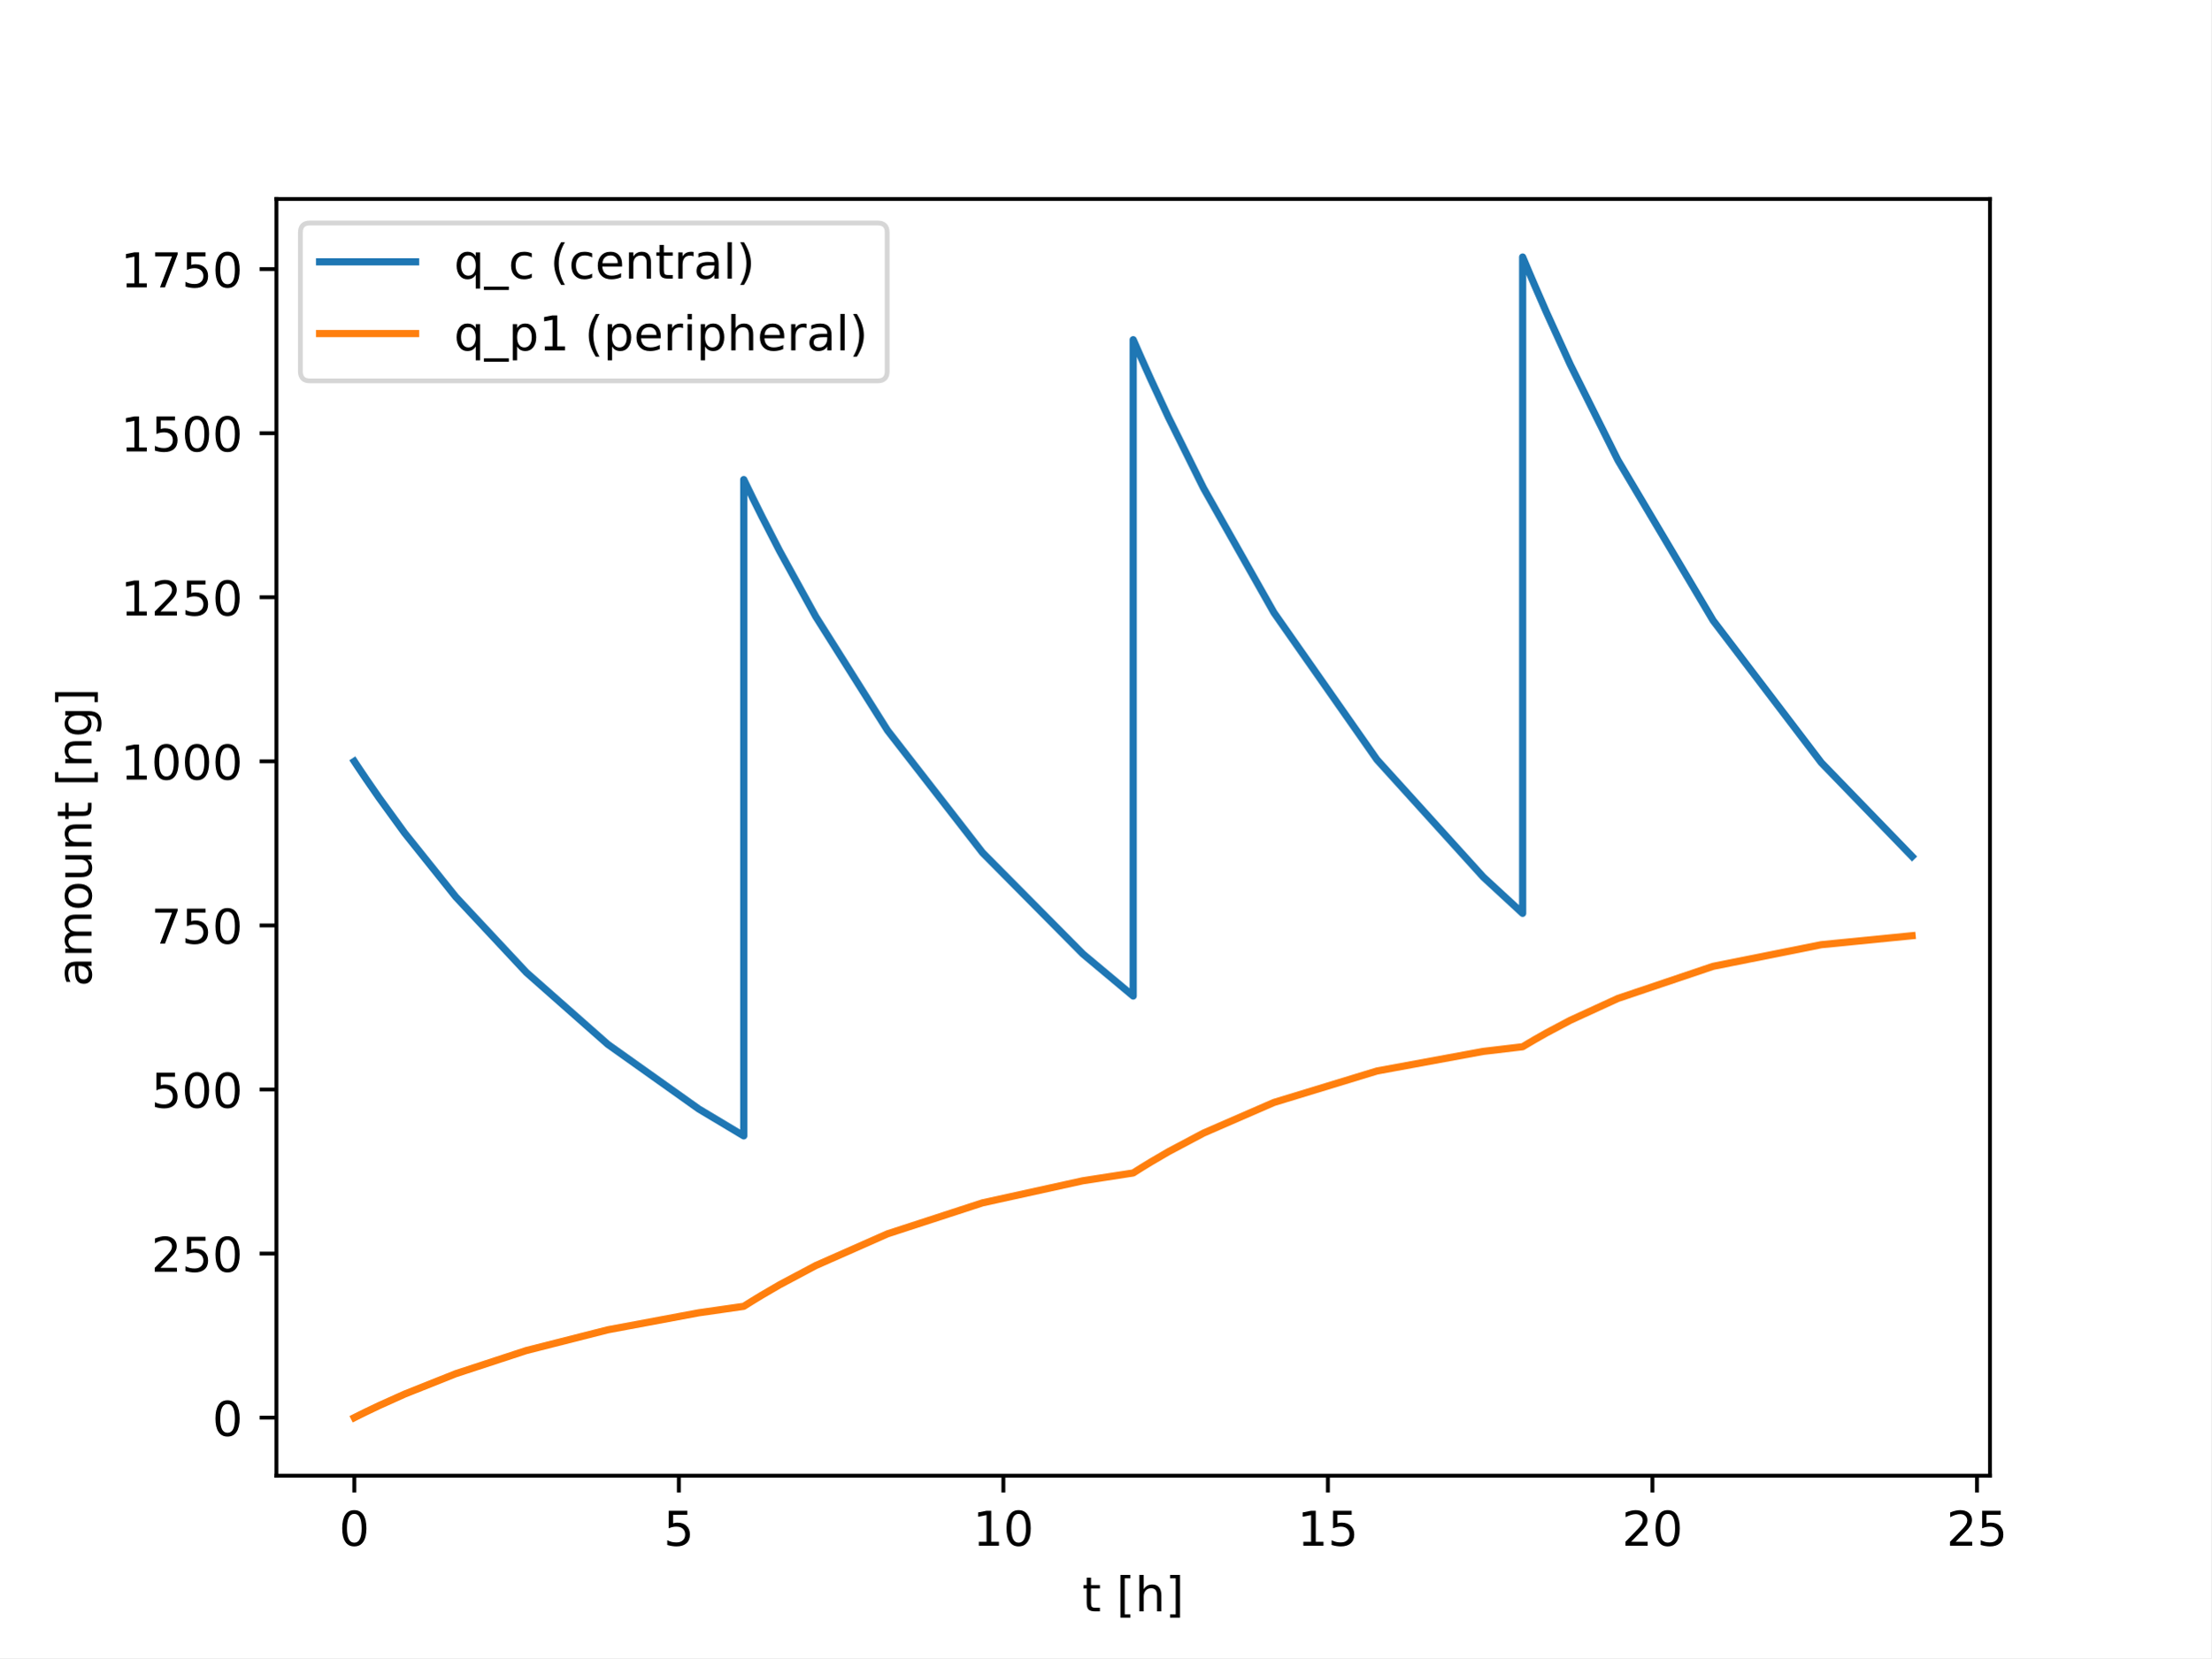
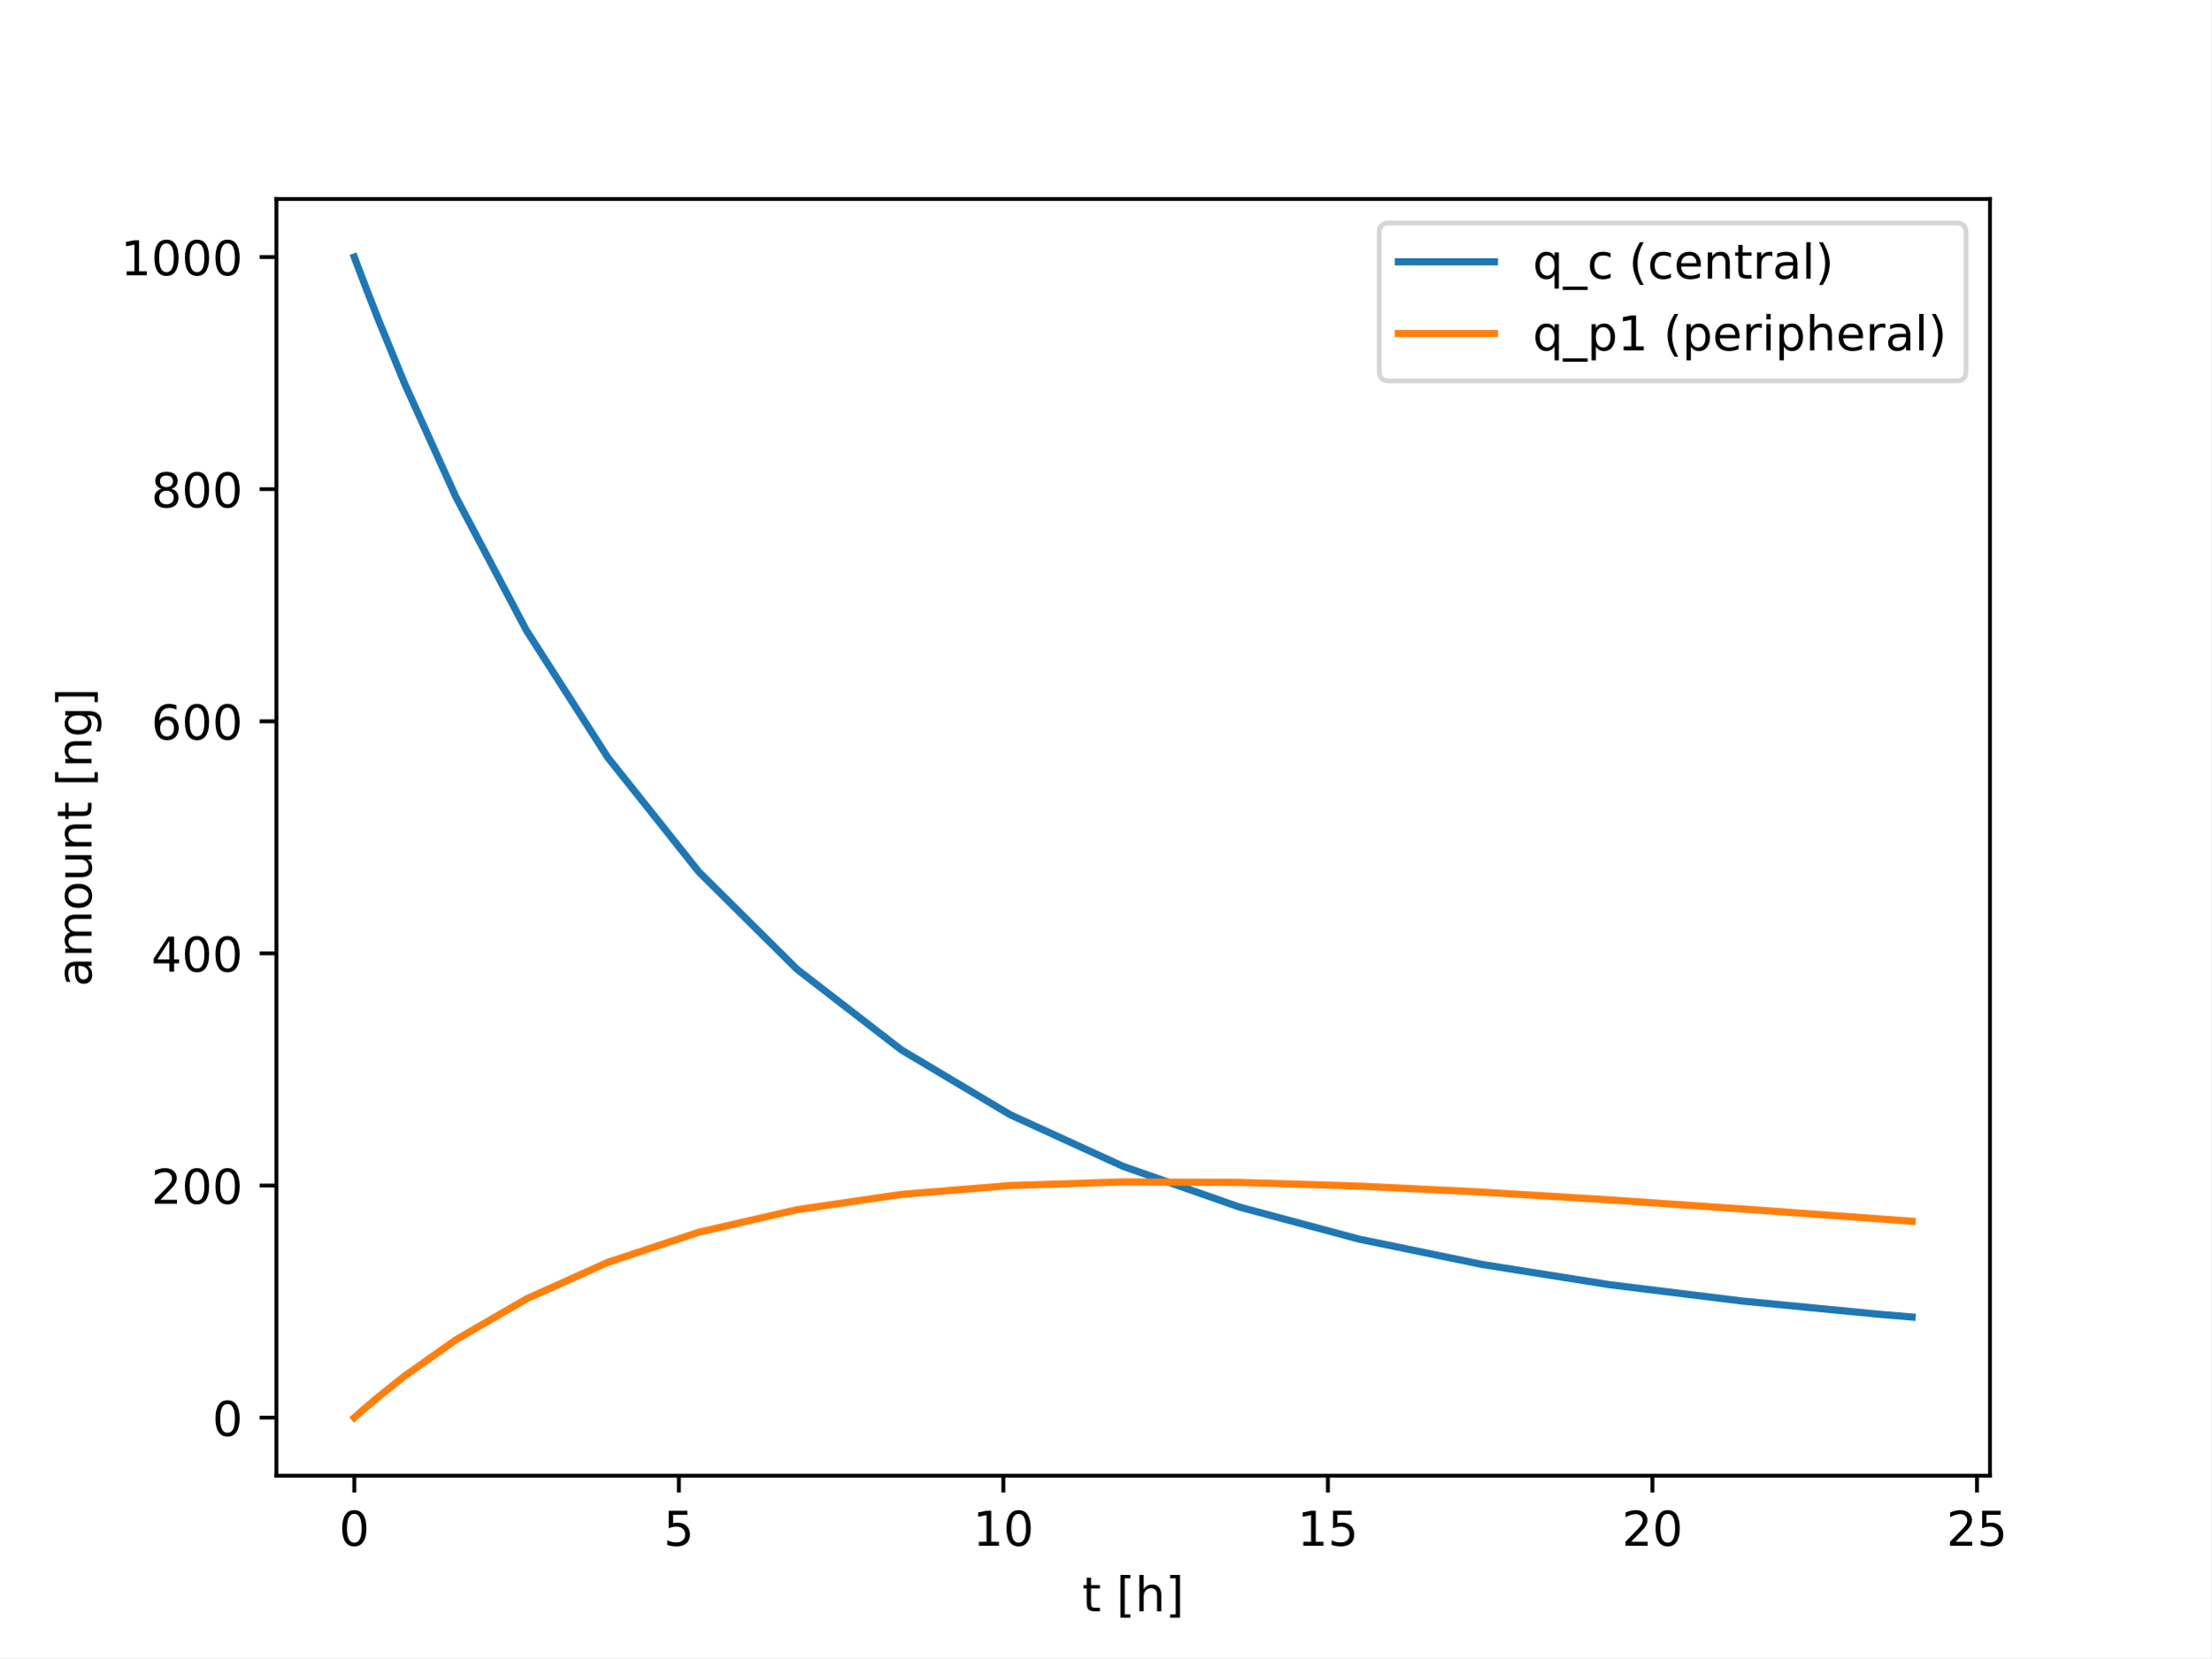
<svg xmlns="http://www.w3.org/2000/svg" xmlns:xlink="http://www.w3.org/1999/xlink" width="460.8pt" height="345.6pt" viewBox="0 0 460.8 345.6" version="1.1">
  <defs>
    <style type="text/css">*{stroke-linejoin: round; stroke-linecap: butt}</style>
  </defs>
  <g id="figure_1">
    <g id="patch_1">
      <path d="M 0 345.6  L 460.8 345.6  L 460.8 0  L 0 0  z " style="fill: #ffffff" />
    </g>
    <g id="axes_1">
      <g id="patch_2">
        <path d="M 57.6 307.584  L 414.72 307.584  L 414.72 41.472  L 57.6 41.472  z " style="fill: #ffffff" />
      </g>
      <g id="matplotlib.axis_1">
        <g id="xtick_1">
          <g id="line2d_1">
            <defs>
-               <path id="m460ab2f8ad" d="M 0 0  L 0 3.5  " style="stroke: #000000; stroke-width: 0.8" />
-             </defs>
-             <g>
-               <use xlink:href="#m460ab2f8ad" x="73.833" y="307.584" style="stroke: #000000; stroke-width: 0.8" />
+               <path id="mc7c244913e" d="M 0 0  L 0 3.5  " style="stroke: #000000; stroke-width: 0.8" />
+             </defs>
+             <g>
+               <use xlink:href="#mc7c244913e" x="73.833" y="307.584" style="stroke: #000000; stroke-width: 0.8" />
            </g>
          </g>
          <g id="text_1">
            <g transform="translate(70.65148 322.1824) scale(0.1 -0.1)">
              <defs>
                <path id="DejaVuSans-30" d="M 2034 4250  Q 1547 4250 1301 3770  Q 1056 3291 1056 2328  Q 1056 1369 1301 889  Q 1547 409 2034 409  Q 2525 409 2770 889  Q 3016 1369 3016 2328  Q 3016 3291 2770 3770  Q 2525 4250 2034 4250  z M 2034 4750  Q 2819 4750 3233 4129  Q 3647 3509 3647 2328  Q 3647 1150 3233 529  Q 2819 -91 2034 -91  Q 1250 -91 836 529  Q 422 1150 422 2328  Q 422 3509 836 4129  Q 1250 4750 2034 4750  z " transform="scale(0.015625)" />
              </defs>
              <use xlink:href="#DejaVuSans-30" />
            </g>
          </g>
        </g>
        <g id="xtick_2">
          <g id="line2d_2">
            <g>
-               <use xlink:href="#m460ab2f8ad" x="141.469" y="307.584" style="stroke: #000000; stroke-width: 0.8" />
+               <use xlink:href="#mc7c244913e" x="141.469" y="307.584" style="stroke: #000000; stroke-width: 0.8" />
            </g>
          </g>
          <g id="text_2">
            <g transform="translate(138.2878 322.1824) scale(0.1 -0.1)">
              <defs>
                <path id="DejaVuSans-35" d="M 691 4666  L 3169 4666  L 3169 4134  L 1269 4134  L 1269 2991  Q 1406 3038 1543 3061  Q 1681 3084 1819 3084  Q 2600 3084 3056 2656  Q 3513 2228 3513 1497  Q 3513 744 3044 326  Q 2575 -91 1722 -91  Q 1428 -91 1123 -41  Q 819 9 494 109  L 494 744  Q 775 591 1075 516  Q 1375 441 1709 441  Q 2250 441 2565 725  Q 2881 1009 2881 1497  Q 2881 1984 2565 2268  Q 2250 2553 1709 2553  Q 1456 2553 1204 2497  Q 953 2441 691 2322  L 691 4666  z " transform="scale(0.015625)" />
              </defs>
              <use xlink:href="#DejaVuSans-35" />
            </g>
          </g>
        </g>
        <g id="xtick_3">
          <g id="line2d_3">
            <g>
-               <use xlink:href="#m460ab2f8ad" x="209.105" y="307.584" style="stroke: #000000; stroke-width: 0.8" />
+               <use xlink:href="#mc7c244913e" x="209.105" y="307.584" style="stroke: #000000; stroke-width: 0.8" />
            </g>
          </g>
          <g id="text_3">
            <g transform="translate(202.743 322.1824) scale(0.1 -0.1)">
              <defs>
                <path id="DejaVuSans-31" d="M 794 531  L 1825 531  L 1825 4091  L 703 3866  L 703 4441  L 1819 4666  L 2450 4666  L 2450 531  L 3481 531  L 3481 0  L 794 0  L 794 531  z " transform="scale(0.015625)" />
              </defs>
              <use xlink:href="#DejaVuSans-31" />
              <use xlink:href="#DejaVuSans-30" transform="translate(63.62305 0)" />
            </g>
          </g>
        </g>
        <g id="xtick_4">
          <g id="line2d_4">
            <g>
-               <use xlink:href="#m460ab2f8ad" x="276.742" y="307.584" style="stroke: #000000; stroke-width: 0.8" />
+               <use xlink:href="#mc7c244913e" x="276.742" y="307.584" style="stroke: #000000; stroke-width: 0.8" />
            </g>
          </g>
          <g id="text_4">
            <g transform="translate(270.3793 322.1824) scale(0.1 -0.1)">
              <use xlink:href="#DejaVuSans-31" />
              <use xlink:href="#DejaVuSans-35" transform="translate(63.62305 0)" />
            </g>
          </g>
        </g>
        <g id="xtick_5">
          <g id="line2d_5">
            <g>
-               <use xlink:href="#m460ab2f8ad" x="344.378" y="307.584" style="stroke: #000000; stroke-width: 0.8" />
+               <use xlink:href="#mc7c244913e" x="344.378" y="307.584" style="stroke: #000000; stroke-width: 0.8" />
            </g>
          </g>
          <g id="text_5">
            <g transform="translate(338.0157 322.1824) scale(0.1 -0.1)">
              <defs>
                <path id="DejaVuSans-32" d="M 1228 531  L 3431 531  L 3431 0  L 469 0  L 469 531  Q 828 903 1448 1529  Q 2069 2156 2228 2338  Q 2531 2678 2651 2914  Q 2772 3150 2772 3378  Q 2772 3750 2511 3984  Q 2250 4219 1831 4219  Q 1534 4219 1204 4116  Q 875 4013 500 3803  L 500 4441  Q 881 4594 1212 4672  Q 1544 4750 1819 4750  Q 2544 4750 2975 4387  Q 3406 4025 3406 3419  Q 3406 3131 3298 2873  Q 3191 2616 2906 2266  Q 2828 2175 2409 1742  Q 1991 1309 1228 531  z " transform="scale(0.015625)" />
              </defs>
              <use xlink:href="#DejaVuSans-32" />
              <use xlink:href="#DejaVuSans-30" transform="translate(63.62305 0)" />
            </g>
          </g>
        </g>
        <g id="xtick_6">
          <g id="line2d_6">
            <g>
-               <use xlink:href="#m460ab2f8ad" x="412.015" y="307.584" style="stroke: #000000; stroke-width: 0.8" />
+               <use xlink:href="#mc7c244913e" x="412.015" y="307.584" style="stroke: #000000; stroke-width: 0.8" />
            </g>
          </g>
          <g id="text_6">
            <g transform="translate(405.652 322.1824) scale(0.1 -0.1)">
              <use xlink:href="#DejaVuSans-32" />
              <use xlink:href="#DejaVuSans-35" transform="translate(63.62305 0)" />
            </g>
          </g>
        </g>
        <g id="text_7">
          <g transform="translate(225.5405 335.8606) scale(0.1 -0.1)">
            <defs>
              <path id="DejaVuSans-74" d="M 1172 4494  L 1172 3500  L 2356 3500  L 2356 3053  L 1172 3053  L 1172 1153  Q 1172 725 1289 603  Q 1406 481 1766 481  L 2356 481  L 2356 0  L 1766 0  Q 1100 0 847 248  Q 594 497 594 1153  L 594 3053  L 172 3053  L 172 3500  L 594 3500  L 594 4494  L 1172 4494  z " transform="scale(0.015625)" />
              <path id="DejaVuSans-20" transform="scale(0.015625)" />
              <path id="DejaVuSans-5b" d="M 550 4863  L 1875 4863  L 1875 4416  L 1125 4416  L 1125 -397  L 1875 -397  L 1875 -844  L 550 -844  L 550 4863  z " transform="scale(0.015625)" />
              <path id="DejaVuSans-68" d="M 3513 2113  L 3513 0  L 2938 0  L 2938 2094  Q 2938 2591 2744 2837  Q 2550 3084 2163 3084  Q 1697 3084 1428 2787  Q 1159 2491 1159 1978  L 1159 0  L 581 0  L 581 4863  L 1159 4863  L 1159 2956  Q 1366 3272 1645 3428  Q 1925 3584 2291 3584  Q 2894 3584 3203 3211  Q 3513 2838 3513 2113  z " transform="scale(0.015625)" />
              <path id="DejaVuSans-5d" d="M 1947 4863  L 1947 -844  L 622 -844  L 622 -397  L 1369 -397  L 1369 4416  L 622 4416  L 622 4863  L 1947 4863  z " transform="scale(0.015625)" />
            </defs>
            <use xlink:href="#DejaVuSans-74" />
            <use xlink:href="#DejaVuSans-20" transform="translate(39.20898 0)" />
            <use xlink:href="#DejaVuSans-5b" transform="translate(70.99609 0)" />
            <use xlink:href="#DejaVuSans-68" transform="translate(110.0098 0)" />
            <use xlink:href="#DejaVuSans-5d" transform="translate(173.3887 0)" />
          </g>
        </g>
      </g>
      <g id="matplotlib.axis_2">
        <g id="ytick_1">
          <g id="line2d_7">
            <defs>
-               <path id="m4685729e03" d="M 0 0  L -3.5 0  " style="stroke: #000000; stroke-width: 0.8" />
-             </defs>
-             <g>
-               <use xlink:href="#m4685729e03" x="57.6" y="295.488" style="stroke: #000000; stroke-width: 0.8" />
+               <path id="ma79842b414" d="M 0 0  L -3.5 0  " style="stroke: #000000; stroke-width: 0.8" />
+             </defs>
+             <g>
+               <use xlink:href="#ma79842b414" x="57.6" y="295.488" style="stroke: #000000; stroke-width: 0.8" />
            </g>
          </g>
          <g id="text_8">
            <g transform="translate(44.2375 299.2872) scale(0.1 -0.1)">
              <use xlink:href="#DejaVuSans-30" />
            </g>
          </g>
        </g>
        <g id="ytick_2">
          <g id="line2d_8">
            <g>
-               <use xlink:href="#m4685729e03" x="57.6" y="261.288" style="stroke: #000000; stroke-width: 0.8" />
+               <use xlink:href="#ma79842b414" x="57.6" y="247.104" style="stroke: #000000; stroke-width: 0.8" />
            </g>
          </g>
          <g id="text_9">
-             <g transform="translate(31.5125 265.0867) scale(0.1 -0.1)">
+             <g transform="translate(31.5125 250.9032) scale(0.1 -0.1)">
              <use xlink:href="#DejaVuSans-32" />
-               <use xlink:href="#DejaVuSans-35" transform="translate(63.62305 0)" />
+               <use xlink:href="#DejaVuSans-30" transform="translate(63.62305 0)" />
              <use xlink:href="#DejaVuSans-30" transform="translate(127.2461 0)" />
            </g>
          </g>
        </g>
        <g id="ytick_3">
          <g id="line2d_9">
            <g>
-               <use xlink:href="#m4685729e03" x="57.6" y="227.087" style="stroke: #000000; stroke-width: 0.8" />
+               <use xlink:href="#ma79842b414" x="57.6" y="198.72" style="stroke: #000000; stroke-width: 0.8" />
            </g>
          </g>
          <g id="text_10">
-             <g transform="translate(31.5125 230.8863) scale(0.1 -0.1)">
-               <use xlink:href="#DejaVuSans-35" />
+             <g transform="translate(31.5125 202.5192) scale(0.1 -0.1)">
+               <defs>
+                 <path id="DejaVuSans-34" d="M 2419 4116  L 825 1625  L 2419 1625  L 2419 4116  z M 2253 4666  L 3047 4666  L 3047 1625  L 3713 1625  L 3713 1100  L 3047 1100  L 3047 0  L 2419 0  L 2419 1100  L 313 1100  L 313 1709  L 2253 4666  z " transform="scale(0.015625)" />
+               </defs>
+               <use xlink:href="#DejaVuSans-34" />
              <use xlink:href="#DejaVuSans-30" transform="translate(63.62305 0)" />
              <use xlink:href="#DejaVuSans-30" transform="translate(127.2461 0)" />
            </g>
          </g>
        </g>
        <g id="ytick_4">
          <g id="line2d_10">
            <g>
-               <use xlink:href="#m4685729e03" x="57.6" y="192.887" style="stroke: #000000; stroke-width: 0.8" />
+               <use xlink:href="#ma79842b414" x="57.6" y="150.336" style="stroke: #000000; stroke-width: 0.8" />
            </g>
          </g>
          <g id="text_11">
-             <g transform="translate(31.5125 196.6858) scale(0.1 -0.1)">
-               <defs>
-                 <path id="DejaVuSans-37" d="M 525 4666  L 3525 4666  L 3525 4397  L 1831 0  L 1172 0  L 2766 4134  L 525 4134  L 525 4666  z " transform="scale(0.015625)" />
-               </defs>
-               <use xlink:href="#DejaVuSans-37" />
-               <use xlink:href="#DejaVuSans-35" transform="translate(63.62305 0)" />
+             <g transform="translate(31.5125 154.1352) scale(0.1 -0.1)">
+               <defs>
+                 <path id="DejaVuSans-36" d="M 2113 2584  Q 1688 2584 1439 2293  Q 1191 2003 1191 1497  Q 1191 994 1439 701  Q 1688 409 2113 409  Q 2538 409 2786 701  Q 3034 994 3034 1497  Q 3034 2003 2786 2293  Q 2538 2584 2113 2584  z M 3366 4563  L 3366 3988  Q 3128 4100 2886 4159  Q 2644 4219 2406 4219  Q 1781 4219 1451 3797  Q 1122 3375 1075 2522  Q 1259 2794 1537 2939  Q 1816 3084 2150 3084  Q 2853 3084 3261 2657  Q 3669 2231 3669 1497  Q 3669 778 3244 343  Q 2819 -91 2113 -91  Q 1303 -91 875 529  Q 447 1150 447 2328  Q 447 3434 972 4092  Q 1497 4750 2381 4750  Q 2619 4750 2861 4703  Q 3103 4656 3366 4563  z " transform="scale(0.015625)" />
+               </defs>
+               <use xlink:href="#DejaVuSans-36" />
+               <use xlink:href="#DejaVuSans-30" transform="translate(63.62305 0)" />
              <use xlink:href="#DejaVuSans-30" transform="translate(127.2461 0)" />
            </g>
          </g>
        </g>
        <g id="ytick_5">
          <g id="line2d_11">
            <g>
-               <use xlink:href="#m4685729e03" x="57.6" y="158.686" style="stroke: #000000; stroke-width: 0.8" />
+               <use xlink:href="#ma79842b414" x="57.6" y="101.952" style="stroke: #000000; stroke-width: 0.8" />
            </g>
          </g>
          <g id="text_12">
-             <g transform="translate(25.15 162.4853) scale(0.1 -0.1)">
-               <use xlink:href="#DejaVuSans-31" />
-               <use xlink:href="#DejaVuSans-30" transform="translate(63.62305 0)" />
-               <use xlink:href="#DejaVuSans-30" transform="translate(127.2461 0)" />
-               <use xlink:href="#DejaVuSans-30" transform="translate(190.8691 0)" />
+             <g transform="translate(31.5125 105.7512) scale(0.1 -0.1)">
+               <defs>
+                 <path id="DejaVuSans-38" d="M 2034 2216  Q 1584 2216 1326 1975  Q 1069 1734 1069 1313  Q 1069 891 1326 650  Q 1584 409 2034 409  Q 2484 409 2743 651  Q 3003 894 3003 1313  Q 3003 1734 2745 1975  Q 2488 2216 2034 2216  z M 1403 2484  Q 997 2584 770 2862  Q 544 3141 544 3541  Q 544 4100 942 4425  Q 1341 4750 2034 4750  Q 2731 4750 3128 4425  Q 3525 4100 3525 3541  Q 3525 3141 3298 2862  Q 3072 2584 2669 2484  Q 3125 2378 3379 2068  Q 3634 1759 3634 1313  Q 3634 634 3220 271  Q 2806 -91 2034 -91  Q 1263 -91 848 271  Q 434 634 434 1313  Q 434 1759 690 2068  Q 947 2378 1403 2484  z M 1172 3481  Q 1172 3119 1398 2916  Q 1625 2713 2034 2713  Q 2441 2713 2670 2916  Q 2900 3119 2900 3481  Q 2900 3844 2670 4047  Q 2441 4250 2034 4250  Q 1625 4250 1398 4047  Q 1172 3844 1172 3481  z " transform="scale(0.015625)" />
+               </defs>
+               <use xlink:href="#DejaVuSans-38" />
+               <use xlink:href="#DejaVuSans-30" transform="translate(63.62305 0)" />
+               <use xlink:href="#DejaVuSans-30" transform="translate(127.2461 0)" />
            </g>
          </g>
        </g>
        <g id="ytick_6">
          <g id="line2d_12">
            <g>
-               <use xlink:href="#m4685729e03" x="57.6" y="124.486" style="stroke: #000000; stroke-width: 0.8" />
+               <use xlink:href="#ma79842b414" x="57.6" y="53.568" style="stroke: #000000; stroke-width: 0.8" />
            </g>
          </g>
          <g id="text_13">
-             <g transform="translate(25.15 128.2849) scale(0.1 -0.1)">
+             <g transform="translate(25.15 57.36722) scale(0.1 -0.1)">
              <use xlink:href="#DejaVuSans-31" />
-               <use xlink:href="#DejaVuSans-32" transform="translate(63.62305 0)" />
-               <use xlink:href="#DejaVuSans-35" transform="translate(127.2461 0)" />
+               <use xlink:href="#DejaVuSans-30" transform="translate(63.62305 0)" />
+               <use xlink:href="#DejaVuSans-30" transform="translate(127.2461 0)" />
              <use xlink:href="#DejaVuSans-30" transform="translate(190.8691 0)" />
            </g>
          </g>
        </g>
-         <g id="ytick_7">
-           <g id="line2d_13">
-             <g>
-               <use xlink:href="#m4685729e03" x="57.6" y="90.285" style="stroke: #000000; stroke-width: 0.8" />
-             </g>
-           </g>
-           <g id="text_14">
-             <g transform="translate(25.15 94.0844) scale(0.1 -0.1)">
-               <use xlink:href="#DejaVuSans-31" />
-               <use xlink:href="#DejaVuSans-35" transform="translate(63.62305 0)" />
-               <use xlink:href="#DejaVuSans-30" transform="translate(127.2461 0)" />
-               <use xlink:href="#DejaVuSans-30" transform="translate(190.8691 0)" />
-             </g>
-           </g>
-         </g>
-         <g id="ytick_8">
-           <g id="line2d_14">
-             <g>
-               <use xlink:href="#m4685729e03" x="57.6" y="56.085" style="stroke: #000000; stroke-width: 0.8" />
-             </g>
-           </g>
-           <g id="text_15">
-             <g transform="translate(25.15 59.88393) scale(0.1 -0.1)">
-               <use xlink:href="#DejaVuSans-31" />
-               <use xlink:href="#DejaVuSans-37" transform="translate(63.62305 0)" />
-               <use xlink:href="#DejaVuSans-35" transform="translate(127.2461 0)" />
-               <use xlink:href="#DejaVuSans-30" transform="translate(190.8691 0)" />
-             </g>
-           </g>
-         </g>
-         <g id="text_16">
+         <g id="text_14">
          <g transform="translate(19.07031 205.653) rotate(-90) scale(0.1 -0.1)">
            <defs>
              <path id="DejaVuSans-61" d="M 2194 1759  Q 1497 1759 1228 1600  Q 959 1441 959 1056  Q 959 750 1161 570  Q 1363 391 1709 391  Q 2188 391 2477 730  Q 2766 1069 2766 1631  L 2766 1759  L 2194 1759  z M 3341 1997  L 3341 0  L 2766 0  L 2766 531  Q 2569 213 2275 61  Q 1981 -91 1556 -91  Q 1019 -91 701 211  Q 384 513 384 1019  Q 384 1609 779 1909  Q 1175 2209 1959 2209  L 2766 2209  L 2766 2266  Q 2766 2663 2505 2880  Q 2244 3097 1772 3097  Q 1472 3097 1187 3025  Q 903 2953 641 2809  L 641 3341  Q 956 3463 1253 3523  Q 1550 3584 1831 3584  Q 2591 3584 2966 3190  Q 3341 2797 3341 1997  z " transform="scale(0.015625)" />
              <path id="DejaVuSans-6d" d="M 3328 2828  Q 3544 3216 3844 3400  Q 4144 3584 4550 3584  Q 5097 3584 5394 3201  Q 5691 2819 5691 2113  L 5691 0  L 5113 0  L 5113 2094  Q 5113 2597 4934 2840  Q 4756 3084 4391 3084  Q 3944 3084 3684 2787  Q 3425 2491 3425 1978  L 3425 0  L 2847 0  L 2847 2094  Q 2847 2600 2669 2842  Q 2491 3084 2119 3084  Q 1678 3084 1418 2786  Q 1159 2488 1159 1978  L 1159 0  L 581 0  L 581 3500  L 1159 3500  L 1159 2956  Q 1356 3278 1631 3431  Q 1906 3584 2284 3584  Q 2666 3584 2933 3390  Q 3200 3197 3328 2828  z " transform="scale(0.015625)" />
              <path id="DejaVuSans-6f" d="M 1959 3097  Q 1497 3097 1228 2736  Q 959 2375 959 1747  Q 959 1119 1226 758  Q 1494 397 1959 397  Q 2419 397 2687 759  Q 2956 1122 2956 1747  Q 2956 2369 2687 2733  Q 2419 3097 1959 3097  z M 1959 3584  Q 2709 3584 3137 3096  Q 3566 2609 3566 1747  Q 3566 888 3137 398  Q 2709 -91 1959 -91  Q 1206 -91 779 398  Q 353 888 353 1747  Q 353 2609 779 3096  Q 1206 3584 1959 3584  z " transform="scale(0.015625)" />
              <path id="DejaVuSans-75" d="M 544 1381  L 544 3500  L 1119 3500  L 1119 1403  Q 1119 906 1312 657  Q 1506 409 1894 409  Q 2359 409 2629 706  Q 2900 1003 2900 1516  L 2900 3500  L 3475 3500  L 3475 0  L 2900 0  L 2900 538  Q 2691 219 2414 64  Q 2138 -91 1772 -91  Q 1169 -91 856 284  Q 544 659 544 1381  z M 1991 3584  L 1991 3584  z " transform="scale(0.015625)" />
              <path id="DejaVuSans-6e" d="M 3513 2113  L 3513 0  L 2938 0  L 2938 2094  Q 2938 2591 2744 2837  Q 2550 3084 2163 3084  Q 1697 3084 1428 2787  Q 1159 2491 1159 1978  L 1159 0  L 581 0  L 581 3500  L 1159 3500  L 1159 2956  Q 1366 3272 1645 3428  Q 1925 3584 2291 3584  Q 2894 3584 3203 3211  Q 3513 2838 3513 2113  z " transform="scale(0.015625)" />
              <path id="DejaVuSans-67" d="M 2906 1791  Q 2906 2416 2648 2759  Q 2391 3103 1925 3103  Q 1463 3103 1205 2759  Q 947 2416 947 1791  Q 947 1169 1205 825  Q 1463 481 1925 481  Q 2391 481 2648 825  Q 2906 1169 2906 1791  z M 3481 434  Q 3481 -459 3084 -895  Q 2688 -1331 1869 -1331  Q 1566 -1331 1297 -1286  Q 1028 -1241 775 -1147  L 775 -588  Q 1028 -725 1275 -790  Q 1522 -856 1778 -856  Q 2344 -856 2625 -561  Q 2906 -266 2906 331  L 2906 616  Q 2728 306 2450 153  Q 2172 0 1784 0  Q 1141 0 747 490  Q 353 981 353 1791  Q 353 2603 747 3093  Q 1141 3584 1784 3584  Q 2172 3584 2450 3431  Q 2728 3278 2906 2969  L 2906 3500  L 3481 3500  L 3481 434  z " transform="scale(0.015625)" />
            </defs>
            <use xlink:href="#DejaVuSans-61" />
            <use xlink:href="#DejaVuSans-6d" transform="translate(61.2793 0)" />
            <use xlink:href="#DejaVuSans-6f" transform="translate(158.6914 0)" />
            <use xlink:href="#DejaVuSans-75" transform="translate(219.873 0)" />
            <use xlink:href="#DejaVuSans-6e" transform="translate(283.252 0)" />
            <use xlink:href="#DejaVuSans-74" transform="translate(346.6309 0)" />
            <use xlink:href="#DejaVuSans-20" transform="translate(385.8398 0)" />
            <use xlink:href="#DejaVuSans-5b" transform="translate(417.627 0)" />
            <use xlink:href="#DejaVuSans-6e" transform="translate(456.6406 0)" />
            <use xlink:href="#DejaVuSans-67" transform="translate(520.0195 0)" />
            <use xlink:href="#DejaVuSans-5d" transform="translate(583.4961 0)" />
          </g>
        </g>
      </g>
-       <g id="line2d_15">
-         <path d="M 73.833 158.686  L 73.999 158.938  L 74.332 159.442  L 74.999 160.442  L 76.331 162.418  L 78.995 166.274  L 84.325 173.617  L 94.983 186.937  L 109.702 202.695  L 126.671 217.678  L 145.619 231.144  L 154.996 236.756  L 154.996 99.954  L 155.028 100.016  L 155.058 100.077  L 155.116 100.199  L 155.233 100.442  L 155.467 100.927  L 155.936 101.894  L 156.872 103.812  L 158.746 107.581  L 162.492 114.866  L 169.985 128.476  L 184.971 152.247  L 204.763 177.724  L 225.683 198.839  L 236.16 207.603  L 236.16 70.801  L 236.223 70.937  L 236.28 71.068  L 236.395 71.332  L 236.624 71.857  L 237.082 72.903  L 237.998 74.979  L 239.831 79.061  L 243.496 86.959  L 250.827 101.744  L 265.487 127.676  L 286.966 158.341  L 309.12 182.799  L 317.324 190.37  L 317.324 53.568  L 317.409 53.761  L 317.487 53.946  L 317.642 54.317  L 317.952 55.056  L 318.572 56.526  L 319.813 59.434  L 322.294 65.12  L 327.256 75.998  L 337.18 95.911  L 357.029 129.339  L 379.567 158.957  L 398.487 178.507  " clip-path="url(#p66a2d3afe0)" style="fill: none; stroke: #1f77b4; stroke-width: 1.5; stroke-linecap: square" />
-       </g>
-       <g id="line2d_16">
-         <path d="M 73.833 295.488  L 73.999 295.404  L 74.332 295.236  L 74.999 294.904  L 76.331 294.248  L 78.995 292.975  L 84.325 290.576  L 94.983 286.323  L 109.702 281.493  L 126.671 277.179  L 145.619 273.632  L 154.996 272.283  L 154.996 272.283  L 155.028 272.264  L 155.058 272.245  L 155.116 272.208  L 155.233 272.134  L 155.467 271.985  L 155.936 271.69  L 156.872 271.107  L 158.746 269.965  L 162.492 267.783  L 169.985 263.795  L 184.971 257.169  L 204.763 250.713  L 225.683 246.11  L 236.16 244.485  L 236.16 244.485  L 236.223 244.448  L 236.28 244.411  L 236.395 244.338  L 236.624 244.192  L 237.082 243.901  L 237.998 243.326  L 239.831 242.204  L 243.496 240.062  L 250.827 236.171  L 265.487 229.79  L 286.966 223.232  L 309.12 219.146  L 317.324 218.176  L 317.324 218.176  L 317.409 218.128  L 317.487 218.081  L 317.642 217.987  L 317.952 217.8  L 318.572 217.429  L 319.813 216.7  L 322.294 215.29  L 327.256 212.661  L 337.18 208.107  L 357.029 201.413  L 379.567 196.904  L 398.487 195.033  " clip-path="url(#p66a2d3afe0)" style="fill: none; stroke: #ff7f0e; stroke-width: 1.5; stroke-linecap: square" />
+       <g id="line2d_13">
+         <path d="M 73.833 53.568  L 73.999 54.014  L 74.332 54.904  L 74.999 56.673  L 76.331 60.167  L 78.995 66.986  L 84.325 79.972  L 94.983 103.527  L 109.702 131.393  L 126.671 157.888  L 145.619 181.702  L 166.118 202.042  L 187.843 218.826  L 210.536 232.351  L 234.031 243.097  L 258.251 251.578  L 283.19 258.267  L 308.895 263.56  L 335.45 267.777  L 362.972 271.171  L 391.601 273.939  L 398.487 274.514  " clip-path="url(#p8d34b05415)" style="fill: none; stroke: #1f77b4; stroke-width: 1.5; stroke-linecap: square" />
+       </g>
+       <g id="line2d_14">
+         <path d="M 73.833 295.488  L 73.999 295.339  L 74.332 295.043  L 74.999 294.455  L 76.331 293.295  L 78.995 291.044  L 84.325 286.802  L 94.983 279.28  L 109.702 270.74  L 126.671 263.11  L 145.619 256.838  L 166.118 252.137  L 187.843 248.956  L 210.536 247.107  L 234.031 246.353  L 258.251 246.459  L 283.19 247.222  L 308.895 248.477  L 335.45 250.096  L 362.972 251.98  L 391.601 254.054  L 398.487 254.561  " clip-path="url(#p8d34b05415)" style="fill: none; stroke: #ff7f0e; stroke-width: 1.5; stroke-linecap: square" />
      </g>
      <g id="patch_3">
        <path d="M 57.6 307.584  L 57.6 41.472  " style="fill: none; stroke: #000000; stroke-width: 0.8; stroke-linejoin: miter; stroke-linecap: square" />
      </g>
      <g id="patch_4">
        <path d="M 414.72 307.584  L 414.72 41.472  " style="fill: none; stroke: #000000; stroke-width: 0.8; stroke-linejoin: miter; stroke-linecap: square" />
      </g>
      <g id="patch_5">
        <path d="M 57.6 307.584  L 414.72 307.584  " style="fill: none; stroke: #000000; stroke-width: 0.8; stroke-linejoin: miter; stroke-linecap: square" />
      </g>
      <g id="patch_6">
        <path d="M 57.6 41.472  L 414.72 41.472  " style="fill: none; stroke: #000000; stroke-width: 0.8; stroke-linejoin: miter; stroke-linecap: square" />
      </g>
      <g id="legend_1">
        <g id="patch_7">
-           <path d="M 64.6 79.385  L 182.887 79.385  Q 184.887 79.385 184.887 77.385  L 184.887 48.472  Q 184.887 46.472 182.887 46.472  L 64.6 46.472  Q 62.6 46.472 62.6 48.472  L 62.6 77.385  Q 62.6 79.385 64.6 79.385  z " style="fill: #ffffff; opacity: 0.8; stroke: #cccccc; stroke-linejoin: miter" />
-         </g>
-         <g id="line2d_17">
-           <path d="M 66.6 54.57  L 76.6 54.57  L 86.6 54.57  " style="fill: none; stroke: #1f77b4; stroke-width: 1.5; stroke-linecap: square" />
-         </g>
-         <g id="text_17">
-           <g transform="translate(94.6 58.07044) scale(0.1 -0.1)">
+           <path d="M 289.433 79.385  L 407.72 79.385  Q 409.72 79.385 409.72 77.385  L 409.72 48.472  Q 409.72 46.472 407.72 46.472  L 289.433 46.472  Q 287.433 46.472 287.433 48.472  L 287.433 77.385  Q 287.433 79.385 289.433 79.385  z " style="fill: #ffffff; opacity: 0.8; stroke: #cccccc; stroke-linejoin: miter" />
+         </g>
+         <g id="line2d_15">
+           <path d="M 291.433 54.57  L 301.433 54.57  L 311.433 54.57  " style="fill: none; stroke: #1f77b4; stroke-width: 1.5; stroke-linecap: square" />
+         </g>
+         <g id="text_15">
+           <g transform="translate(319.4325 58.07044) scale(0.1 -0.1)">
            <defs>
              <path id="DejaVuSans-71" d="M 947 1747  Q 947 1113 1208 752  Q 1469 391 1925 391  Q 2381 391 2643 752  Q 2906 1113 2906 1747  Q 2906 2381 2643 2742  Q 2381 3103 1925 3103  Q 1469 3103 1208 2742  Q 947 2381 947 1747  z M 2906 525  Q 2725 213 2448 61  Q 2172 -91 1784 -91  Q 1150 -91 751 415  Q 353 922 353 1747  Q 353 2572 751 3078  Q 1150 3584 1784 3584  Q 2172 3584 2448 3432  Q 2725 3281 2906 2969  L 2906 3500  L 3481 3500  L 3481 -1331  L 2906 -1331  L 2906 525  z " transform="scale(0.015625)" />
              <path id="DejaVuSans-5f" d="M 3263 -1063  L 3263 -1509  L -63 -1509  L -63 -1063  L 3263 -1063  z " transform="scale(0.015625)" />
              <path id="DejaVuSans-63" d="M 3122 3366  L 3122 2828  Q 2878 2963 2633 3030  Q 2388 3097 2138 3097  Q 1578 3097 1268 2742  Q 959 2388 959 1747  Q 959 1106 1268 751  Q 1578 397 2138 397  Q 2388 397 2633 464  Q 2878 531 3122 666  L 3122 134  Q 2881 22 2623 -34  Q 2366 -91 2075 -91  Q 1284 -91 818 406  Q 353 903 353 1747  Q 353 2603 823 3093  Q 1294 3584 2113 3584  Q 2378 3584 2631 3529  Q 2884 3475 3122 3366  z " transform="scale(0.015625)" />
              <path id="DejaVuSans-28" d="M 1984 4856  Q 1566 4138 1362 3434  Q 1159 2731 1159 2009  Q 1159 1288 1364 580  Q 1569 -128 1984 -844  L 1484 -844  Q 1016 -109 783 600  Q 550 1309 550 2009  Q 550 2706 781 3412  Q 1013 4119 1484 4856  L 1984 4856  z " transform="scale(0.015625)" />
              <path id="DejaVuSans-65" d="M 3597 1894  L 3597 1613  L 953 1613  Q 991 1019 1311 708  Q 1631 397 2203 397  Q 2534 397 2845 478  Q 3156 559 3463 722  L 3463 178  Q 3153 47 2828 -22  Q 2503 -91 2169 -91  Q 1331 -91 842 396  Q 353 884 353 1716  Q 353 2575 817 3079  Q 1281 3584 2069 3584  Q 2775 3584 3186 3129  Q 3597 2675 3597 1894  z M 3022 2063  Q 3016 2534 2758 2815  Q 2500 3097 2075 3097  Q 1594 3097 1305 2825  Q 1016 2553 972 2059  L 3022 2063  z " transform="scale(0.015625)" />
              <path id="DejaVuSans-72" d="M 2631 2963  Q 2534 3019 2420 3045  Q 2306 3072 2169 3072  Q 1681 3072 1420 2755  Q 1159 2438 1159 1844  L 1159 0  L 581 0  L 581 3500  L 1159 3500  L 1159 2956  Q 1341 3275 1631 3429  Q 1922 3584 2338 3584  Q 2397 3584 2469 3576  Q 2541 3569 2628 3553  L 2631 2963  z " transform="scale(0.015625)" />
              <path id="DejaVuSans-6c" d="M 603 4863  L 1178 4863  L 1178 0  L 603 0  L 603 4863  z " transform="scale(0.015625)" />
              <path id="DejaVuSans-29" d="M 513 4856  L 1013 4856  Q 1481 4119 1714 3412  Q 1947 2706 1947 2009  Q 1947 1309 1714 600  Q 1481 -109 1013 -844  L 513 -844  Q 928 -128 1133 580  Q 1338 1288 1338 2009  Q 1338 2731 1133 3434  Q 928 4138 513 4856  z " transform="scale(0.015625)" />
            </defs>
            <use xlink:href="#DejaVuSans-71" />
            <use xlink:href="#DejaVuSans-5f" transform="translate(63.47656 0)" />
            <use xlink:href="#DejaVuSans-63" transform="translate(113.4766 0)" />
            <use xlink:href="#DejaVuSans-20" transform="translate(168.457 0)" />
            <use xlink:href="#DejaVuSans-28" transform="translate(200.2441 0)" />
            <use xlink:href="#DejaVuSans-63" transform="translate(239.2578 0)" />
            <use xlink:href="#DejaVuSans-65" transform="translate(294.2383 0)" />
            <use xlink:href="#DejaVuSans-6e" transform="translate(355.7617 0)" />
            <use xlink:href="#DejaVuSans-74" transform="translate(419.1406 0)" />
            <use xlink:href="#DejaVuSans-72" transform="translate(458.3496 0)" />
            <use xlink:href="#DejaVuSans-61" transform="translate(499.4629 0)" />
            <use xlink:href="#DejaVuSans-6c" transform="translate(560.7422 0)" />
            <use xlink:href="#DejaVuSans-29" transform="translate(588.5254 0)" />
          </g>
        </g>
-         <g id="line2d_18">
-           <path d="M 66.6 69.527  L 76.6 69.527  L 86.6 69.527  " style="fill: none; stroke: #ff7f0e; stroke-width: 1.5; stroke-linecap: square" />
-         </g>
-         <g id="text_18">
-           <g transform="translate(94.6 73.02669) scale(0.1 -0.1)">
+         <g id="line2d_16">
+           <path d="M 291.433 69.527  L 301.433 69.527  L 311.433 69.527  " style="fill: none; stroke: #ff7f0e; stroke-width: 1.5; stroke-linecap: square" />
+         </g>
+         <g id="text_16">
+           <g transform="translate(319.4325 73.02669) scale(0.1 -0.1)">
            <defs>
              <path id="DejaVuSans-70" d="M 1159 525  L 1159 -1331  L 581 -1331  L 581 3500  L 1159 3500  L 1159 2969  Q 1341 3281 1617 3432  Q 1894 3584 2278 3584  Q 2916 3584 3314 3078  Q 3713 2572 3713 1747  Q 3713 922 3314 415  Q 2916 -91 2278 -91  Q 1894 -91 1617 61  Q 1341 213 1159 525  z M 3116 1747  Q 3116 2381 2855 2742  Q 2594 3103 2138 3103  Q 1681 3103 1420 2742  Q 1159 2381 1159 1747  Q 1159 1113 1420 752  Q 1681 391 2138 391  Q 2594 391 2855 752  Q 3116 1113 3116 1747  z " transform="scale(0.015625)" />
              <path id="DejaVuSans-69" d="M 603 3500  L 1178 3500  L 1178 0  L 603 0  L 603 3500  z M 603 4863  L 1178 4863  L 1178 4134  L 603 4134  L 603 4863  z " transform="scale(0.015625)" />
            </defs>
            <use xlink:href="#DejaVuSans-71" />
            <use xlink:href="#DejaVuSans-5f" transform="translate(63.47656 0)" />
            <use xlink:href="#DejaVuSans-70" transform="translate(113.4766 0)" />
            <use xlink:href="#DejaVuSans-31" transform="translate(176.9531 0)" />
            <use xlink:href="#DejaVuSans-20" transform="translate(240.5762 0)" />
            <use xlink:href="#DejaVuSans-28" transform="translate(272.3633 0)" />
            <use xlink:href="#DejaVuSans-70" transform="translate(311.377 0)" />
            <use xlink:href="#DejaVuSans-65" transform="translate(374.8535 0)" />
            <use xlink:href="#DejaVuSans-72" transform="translate(436.377 0)" />
            <use xlink:href="#DejaVuSans-69" transform="translate(477.4902 0)" />
            <use xlink:href="#DejaVuSans-70" transform="translate(505.2734 0)" />
            <use xlink:href="#DejaVuSans-68" transform="translate(568.75 0)" />
            <use xlink:href="#DejaVuSans-65" transform="translate(632.1289 0)" />
            <use xlink:href="#DejaVuSans-72" transform="translate(693.6523 0)" />
            <use xlink:href="#DejaVuSans-61" transform="translate(734.7656 0)" />
            <use xlink:href="#DejaVuSans-6c" transform="translate(796.0449 0)" />
            <use xlink:href="#DejaVuSans-29" transform="translate(823.8281 0)" />
          </g>
        </g>
      </g>
    </g>
  </g>
  <defs>
-     <clipPath id="p66a2d3afe0">
+     <clipPath id="p8d34b05415">
      <rect x="57.6" y="41.472" width="357.12" height="266.112" />
    </clipPath>
  </defs>
</svg>
